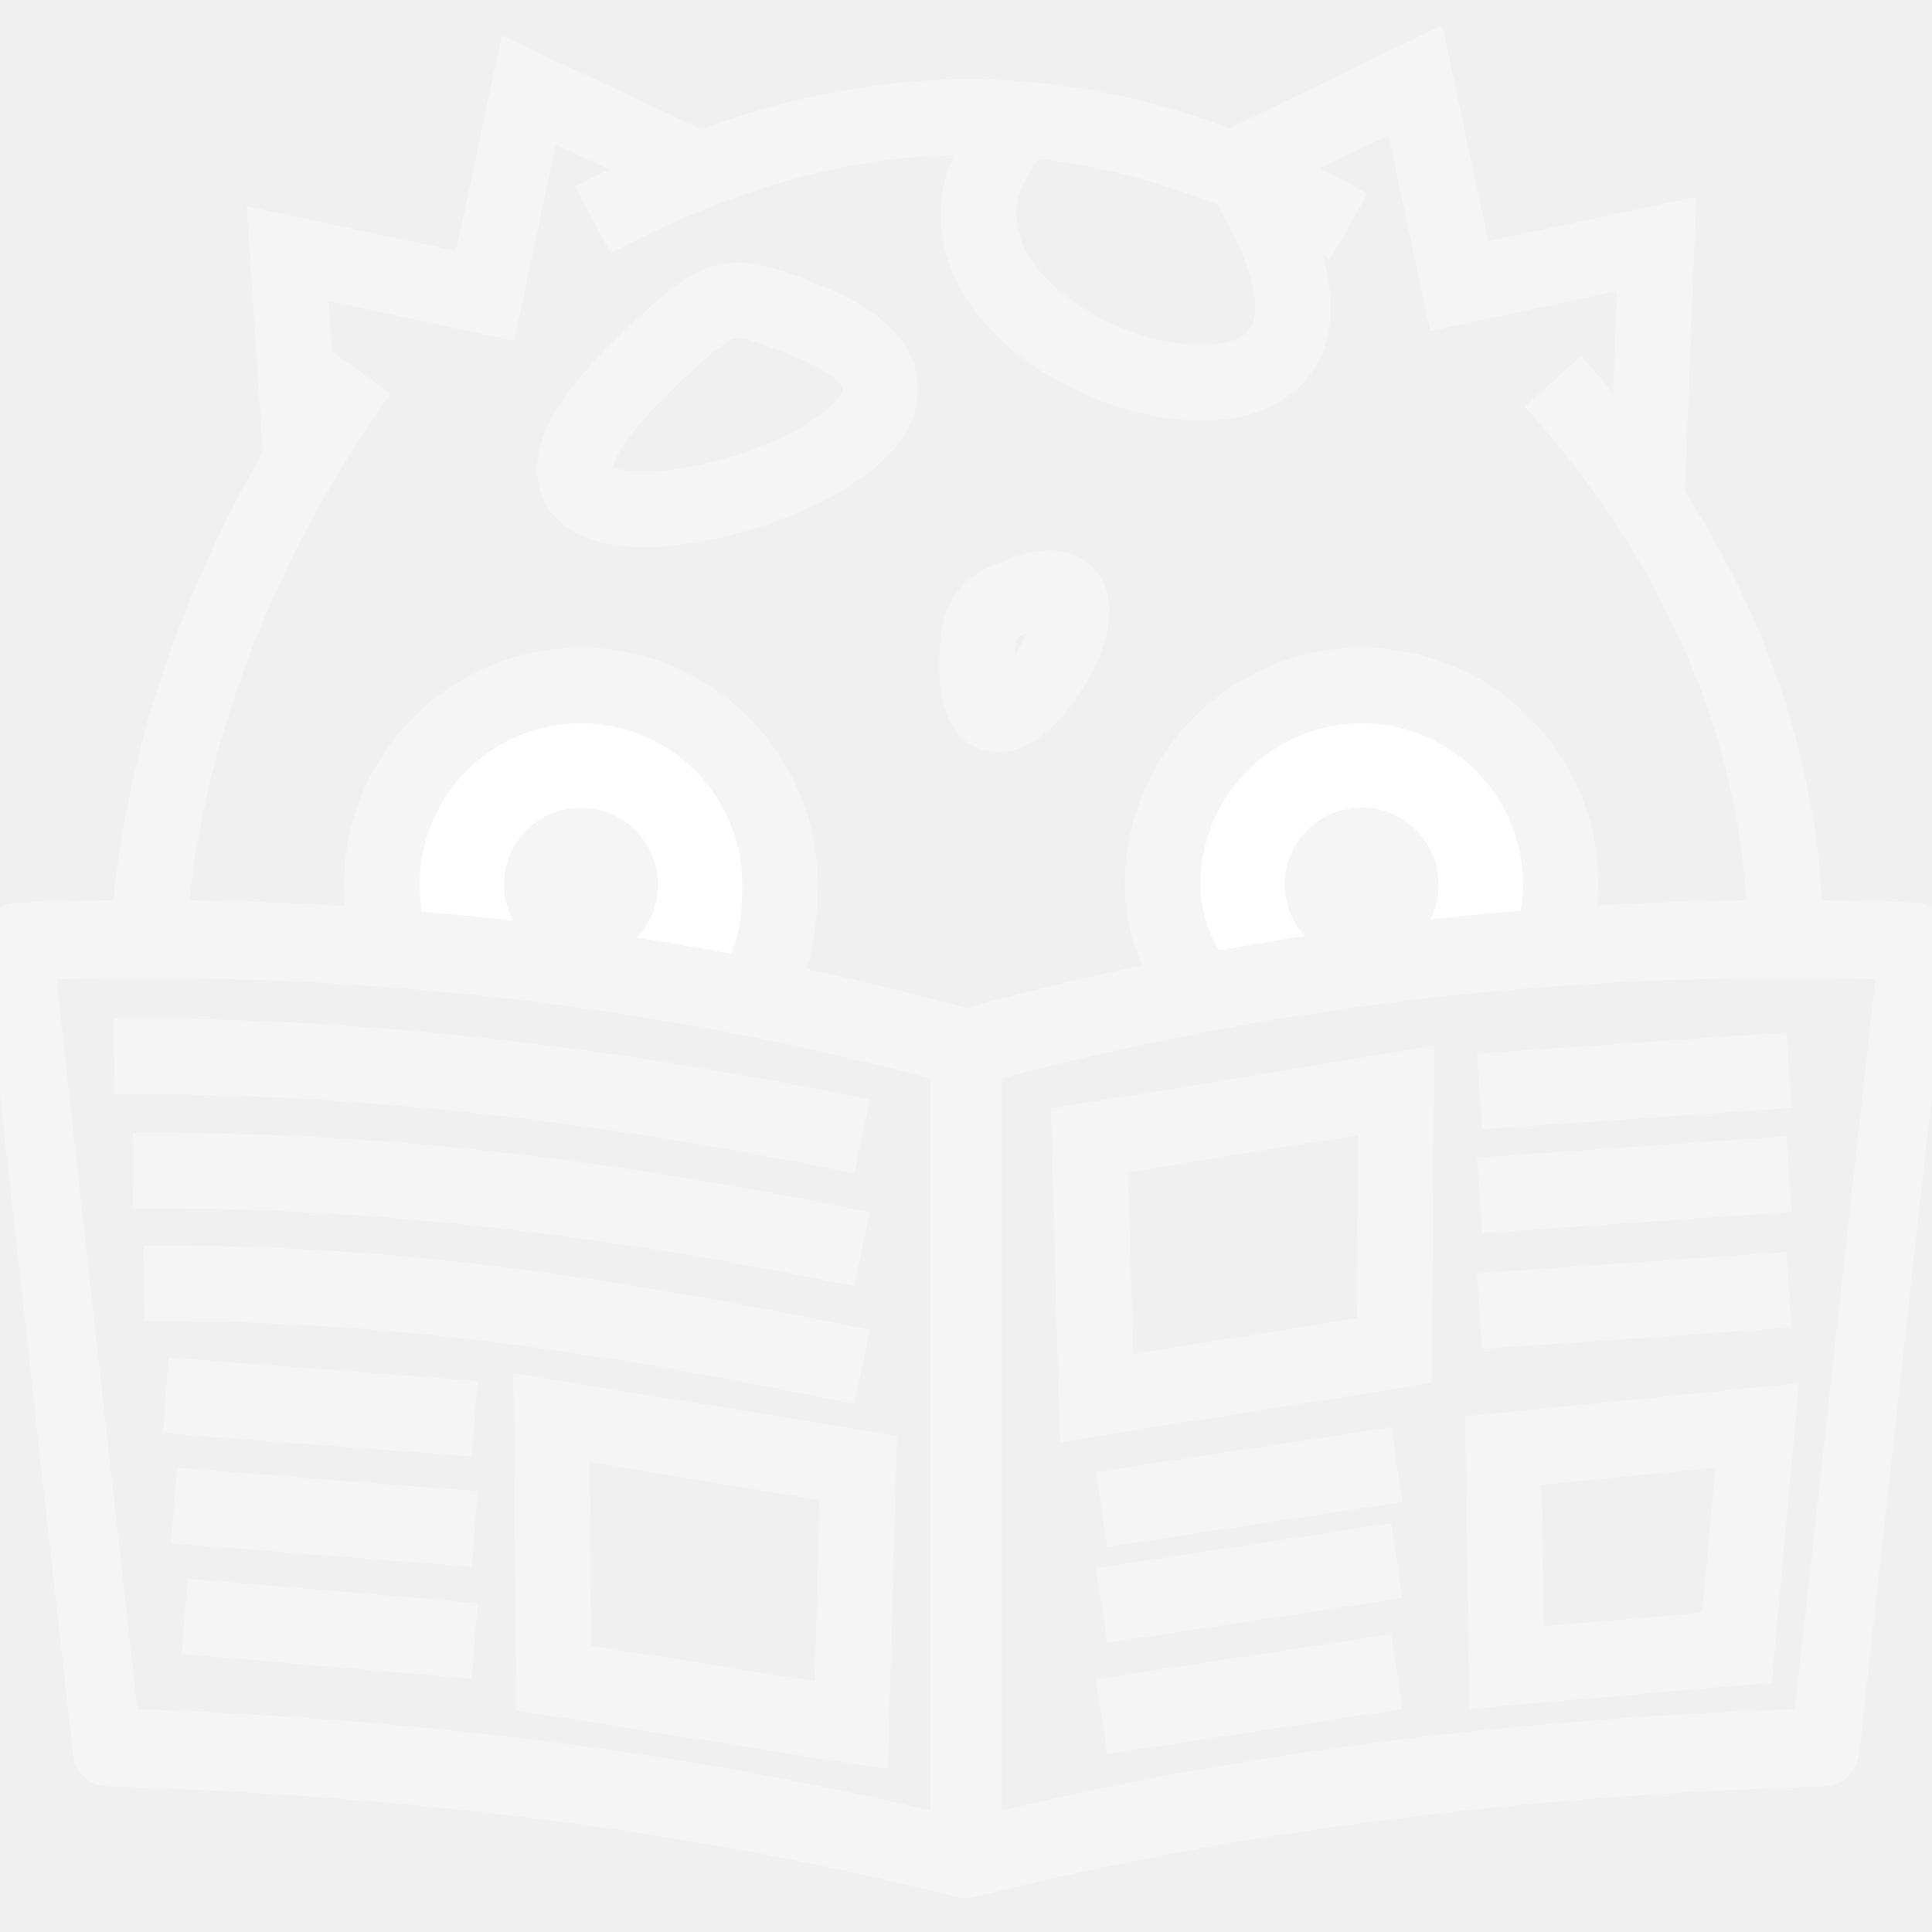
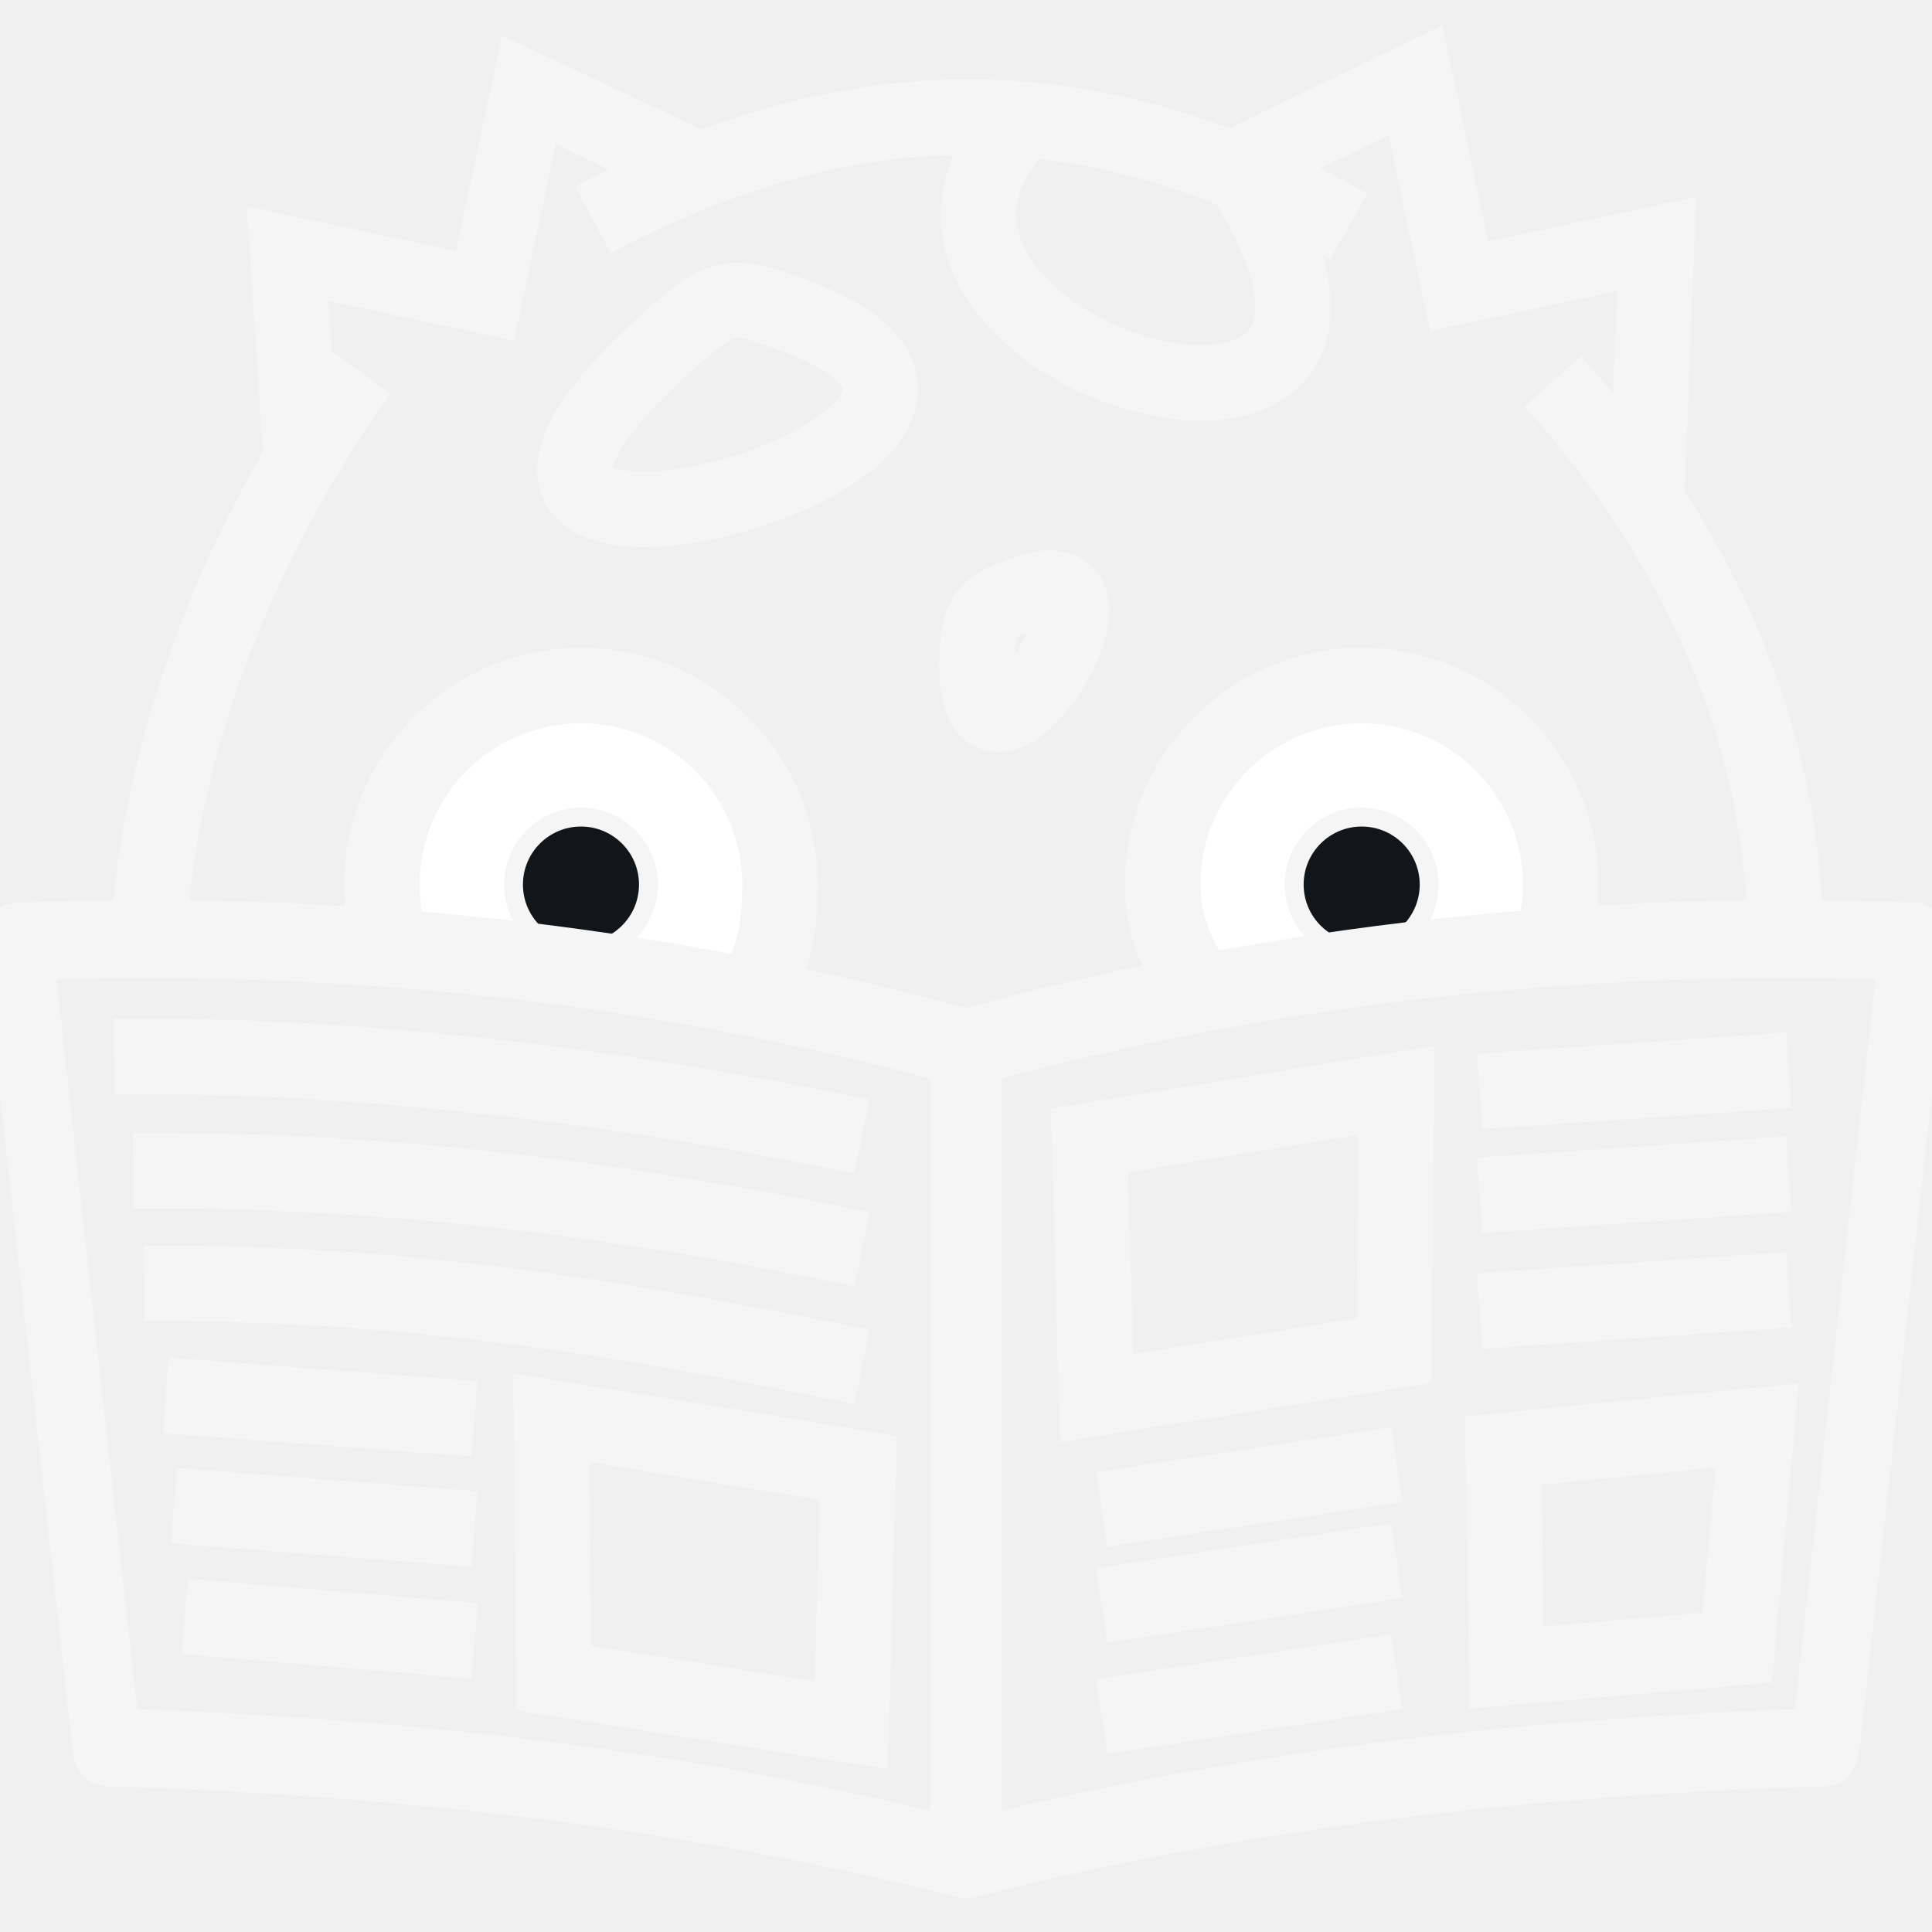
<svg xmlns="http://www.w3.org/2000/svg" width="35px" height="35px" viewBox="0 0 204.516 193.342" id="svg15144" version="1.1">
  <defs id="defs15146" />
  <g id="layer1" transform="translate(-232.0278,-215.6911)">
    <path id="path14548" d="m 263.908,258.92 -1.429,-21.964 20.893,4.464 4.643,-21.786 17.679,8.304" style="fill:none;fill-rule:evenodd;stroke:#f5f5f5;stroke-width:8;stroke-linecap:butt;stroke-linejoin:miter;stroke-miterlimit:4;stroke-dasharray:none;stroke-opacity:1" />
    <path id="path14550" d="m 294.801,233.385 c 24.362,-12.964 50.416,-16.235 80,0.714" style="fill:none;fill-rule:evenodd;stroke:#f5f5f5;stroke-width:8;stroke-linecap:butt;stroke-linejoin:miter;stroke-miterlimit:4;stroke-dasharray:none;stroke-opacity:1" />
    <path style="fill:none;fill-rule:evenodd;stroke:#f5f5f5;stroke-width:8;stroke-linecap:butt;stroke-linejoin:miter;stroke-miterlimit:4;stroke-dasharray:none;stroke-opacity:1" d="m 406.351,262.6 1.041,-26.676 -20.893,4.464 -4.643,-21.786 -19.732,9.554" id="path14552" />
    <path id="path14554" d="m 270.144,249.444 c -12.983,18.021 -21.154,39.375 -22.412,59.761 m 173.307,0.697 c -0.05,-19.555 -7.374,-40.224 -24.626,-59.448" style="fill:none;fill-rule:evenodd;stroke:#f5f5f5;stroke-width:8;stroke-linecap:butt;stroke-linejoin:miter;stroke-miterlimit:4;stroke-dasharray:none;stroke-opacity:1" />
    <path style="opacity:1;fill:#ffffff;fill-opacity:1;stroke:#f5f5f5;stroke-width:8;stroke-linecap:round;stroke-linejoin:round;stroke-miterlimit:4;stroke-dasharray:none;stroke-dashoffset:0;stroke-opacity:1" d="m 273.595,310.589 c -0.737,-2.147 -1.138,-4.45 -1.138,-6.847 0,-11.637 9.434,-21.071 21.071,-21.071 11.637,0 21.071,9.434 21.071,21.071 0,4.488 -0.653,8.273 -3.044,11.691" id="circle14558" />
-     <circle style="opacity:1;fill:#f5f5f5;fill-opacity:1;stroke:#f5f5f5;stroke-width:2;stroke-linecap:round;stroke-linejoin:round;stroke-miterlimit:4;stroke-dasharray:none;stroke-dashoffset:0;stroke-opacity:1" id="circle14560" cx="293.528" cy="303.742" r="7.143" />
+     <circle style="opacity:1;fill:#131619;fill-opacity:1;stroke:#f5f5f5;stroke-width:2;stroke-linecap:round;stroke-linejoin:round;stroke-miterlimit:4;stroke-dasharray:none;stroke-dashoffset:0;stroke-opacity:1" id="circle14560" cx="293.528" cy="303.742" r="7.143" />
    <path style="opacity:1;fill:#ffffff;fill-opacity:1;stroke:#f5f5f5;stroke-width:8;stroke-linecap:round;stroke-linejoin:round;stroke-miterlimit:4;stroke-dasharray:none;stroke-dashoffset:0;stroke-opacity:1" d="m 359.345,315.34 c -2.513,-3.47 -4.245,-6.986 -4.245,-11.598 0,-11.637 9.434,-21.071 21.071,-21.071 11.637,0 21.071,9.434 21.071,21.071 0,2.518 -0.442,4.433 -1.252,6.671" id="circle14562" />
-     <circle r="7.143" cy="303.742" cx="376.171" id="circle14564" style="opacity:1;fill:#f5f5f5;fill-opacity:1;stroke:#f5f5f5;stroke-width:2;stroke-linecap:round;stroke-linejoin:round;stroke-miterlimit:4;stroke-dasharray:none;stroke-dashoffset:0;stroke-opacity:1" />
+     <circle r="7.143" cy="303.742" cx="376.171" id="circle14564" style="opacity:1;fill:#131619;fill-opacity:1;stroke:#f5f5f5;stroke-width:2;stroke-linecap:round;stroke-linejoin:round;stroke-miterlimit:4;stroke-dasharray:none;stroke-dashoffset:0;stroke-opacity:1" />
    <path id="path14576" d="m 335.464,279.766 c -0.585,18.715 19.783,-13.278 3.992,-6.422 -3.509,1.144 -3.878,3.067 -3.992,6.422 z" style="fill:none;fill-rule:evenodd;stroke:#f5f5f5;stroke-width:8;stroke-linecap:butt;stroke-linejoin:miter;stroke-miterlimit:4;stroke-dasharray:none;stroke-opacity:1" />
    <path id="path14578" d="m 301.778,247.154 c -35.114,32.327 47.078,10.593 16.465,-2.777 -9.17,-3.714 -9.536,-3.58 -16.465,2.777 z" style="fill:none;fill-rule:evenodd;stroke:#f5f5f5;stroke-width:8;stroke-linecap:butt;stroke-linejoin:miter;stroke-miterlimit:4;stroke-dasharray:none;stroke-opacity:1" />
    <path id="path14580" d="m 339.429,223.685 c -20.318,24.102 48.451,43.782 24.244,5.051" style="fill:none;fill-rule:evenodd;stroke:#f5f5f5;stroke-width:8;stroke-linecap:butt;stroke-linejoin:miter;stroke-miterlimit:4;stroke-dasharray:none;stroke-opacity:1" />
    <g id="g14913" transform="matrix(0.8814313,0,0,1,628.6081,-461.4715)" style="stroke:#f5f5f5;stroke-width:8.261;stroke-miterlimit:4;stroke-dasharray:none;stroke-opacity:1">
      <path id="path14739" d="m -333.745,782.482 0,85.892 c 31.648,-7.115 66.144,-10.878 103.02,-11.84 l 10.694,-85.29 c -38.134,-1.281 -76.055,2.087 -113.714,11.238 z" style="fill:none;fill-rule:evenodd;stroke:#f5f5f5;stroke-width:8.261;stroke-linecap:butt;stroke-linejoin:round;stroke-miterlimit:4;stroke-dasharray:none;stroke-opacity:1" />
      <path style="fill:none;fill-rule:evenodd;stroke:#f5f5f5;stroke-width:8.261;stroke-linecap:butt;stroke-linejoin:round;stroke-miterlimit:4;stroke-dasharray:none;stroke-opacity:1" d="m -334.084,782.482 0,85.892 c -31.648,-7.115 -66.144,-10.878 -103.02,-11.84 l -10.694,-85.29 c 38.134,-1.281 76.055,2.087 113.714,11.238 z" id="path14741" />
    </g>
    <path style="fill:none;fill-rule:evenodd;stroke:#f5f5f5;stroke-width:8;stroke-linecap:butt;stroke-linejoin:miter;stroke-miterlimit:4;stroke-dasharray:none;stroke-opacity:1" d="m 379.844,325.527 -32.487,5.311 0.75,27.25 31.5,-5 z" id="path14935" />
    <path style="fill:none;fill-rule:evenodd;stroke:#f5f5f5;stroke-width:8;stroke-linecap:butt;stroke-linejoin:miter;stroke-miterlimit:4;stroke-dasharray:none;stroke-opacity:1" d="m 388.649,325.641 32.75,-2.25" id="path15004" />
    <path id="path15006" d="m 388.649,336.641 32.75,-2.25" style="fill:none;fill-rule:evenodd;stroke:#f5f5f5;stroke-width:8;stroke-linecap:butt;stroke-linejoin:miter;stroke-miterlimit:4;stroke-dasharray:none;stroke-opacity:1" />
    <path style="fill:none;fill-rule:evenodd;stroke:#f5f5f5;stroke-width:8;stroke-linecap:butt;stroke-linejoin:miter;stroke-miterlimit:4;stroke-dasharray:none;stroke-opacity:1" d="m 388.649,348.891 32.75,-2.25" id="path15008" />
    <path id="path15029" d="m 290.407,360.175 32.487,5.311 -0.75,27.25 -31.5,-5 z" style="fill:none;fill-rule:evenodd;stroke:#f5f5f5;stroke-width:8;stroke-linecap:butt;stroke-linejoin:miter;stroke-miterlimit:4;stroke-dasharray:none;stroke-opacity:1" />
    <path style="fill:none;fill-rule:evenodd;stroke:#f5f5f5;stroke-width:8;stroke-linecap:butt;stroke-linejoin:miter;stroke-miterlimit:4;stroke-dasharray:none;stroke-opacity:1" d="m 323.283,330.418 c -26.399,-5.45 -52.797,-8.686 -79.196,-8.485" id="path15031" />
    <path id="path15033" d="m 323.283,342.349 c -26.399,-5.45 -50.764,-8.509 -77.163,-8.309" style="fill:none;fill-rule:evenodd;stroke:#f5f5f5;stroke-width:8;stroke-linecap:butt;stroke-linejoin:miter;stroke-miterlimit:4;stroke-dasharray:none;stroke-opacity:1" />
    <path style="fill:none;fill-rule:evenodd;stroke:#f5f5f5;stroke-width:8;stroke-linecap:butt;stroke-linejoin:miter;stroke-miterlimit:4;stroke-dasharray:none;stroke-opacity:1" d="m 323.283,354.808 c -26.399,-5.45 -49.615,-9.039 -76.014,-8.839" id="path15035" />
    <path style="fill:none;fill-rule:evenodd;stroke:#f5f5f5;stroke-width:8;stroke-linecap:butt;stroke-linejoin:miter;stroke-miterlimit:4;stroke-dasharray:none;stroke-opacity:1" d="m 348.649,369.891 31.25,-4.75" id="path15065" />
    <path id="path15067" d="m 348.649,380.055 31.25,-4.75" style="fill:none;fill-rule:evenodd;stroke:#f5f5f5;stroke-width:8;stroke-linecap:butt;stroke-linejoin:miter;stroke-miterlimit:4;stroke-dasharray:none;stroke-opacity:1" />
    <path style="fill:none;fill-rule:evenodd;stroke:#f5f5f5;stroke-width:8;stroke-linecap:butt;stroke-linejoin:miter;stroke-miterlimit:4;stroke-dasharray:none;stroke-opacity:1" d="m 348.649,391.811 31.25,-4.75" id="path15069" />
    <path style="fill:none;fill-rule:evenodd;stroke:#f5f5f5;stroke-width:8;stroke-linecap:butt;stroke-linejoin:miter;stroke-miterlimit:4;stroke-dasharray:none;stroke-opacity:1" d="m 391.165,363.652 0.354,22.981 24.395,-2.121 2.121,-23.511 z" id="path15082" />
    <path style="fill:none;fill-rule:evenodd;stroke:#f5f5f5;stroke-width:8;stroke-linecap:butt;stroke-linejoin:miter;stroke-miterlimit:4;stroke-dasharray:none;stroke-opacity:1" d="M 282.271,360.293 249.567,357.818" id="path15101" />
    <path id="path15103" d="M 282.271,371.961 250.442,369.486" style="fill:none;fill-rule:evenodd;stroke:#f5f5f5;stroke-width:8;stroke-linecap:butt;stroke-linejoin:miter;stroke-miterlimit:4;stroke-dasharray:none;stroke-opacity:1" />
    <path style="fill:none;fill-rule:evenodd;stroke:#f5f5f5;stroke-width:8;stroke-linecap:butt;stroke-linejoin:miter;stroke-miterlimit:4;stroke-dasharray:none;stroke-opacity:1" d="M 282.271,383.805 251.567,381.205" id="path15105" />
  </g>
</svg>
